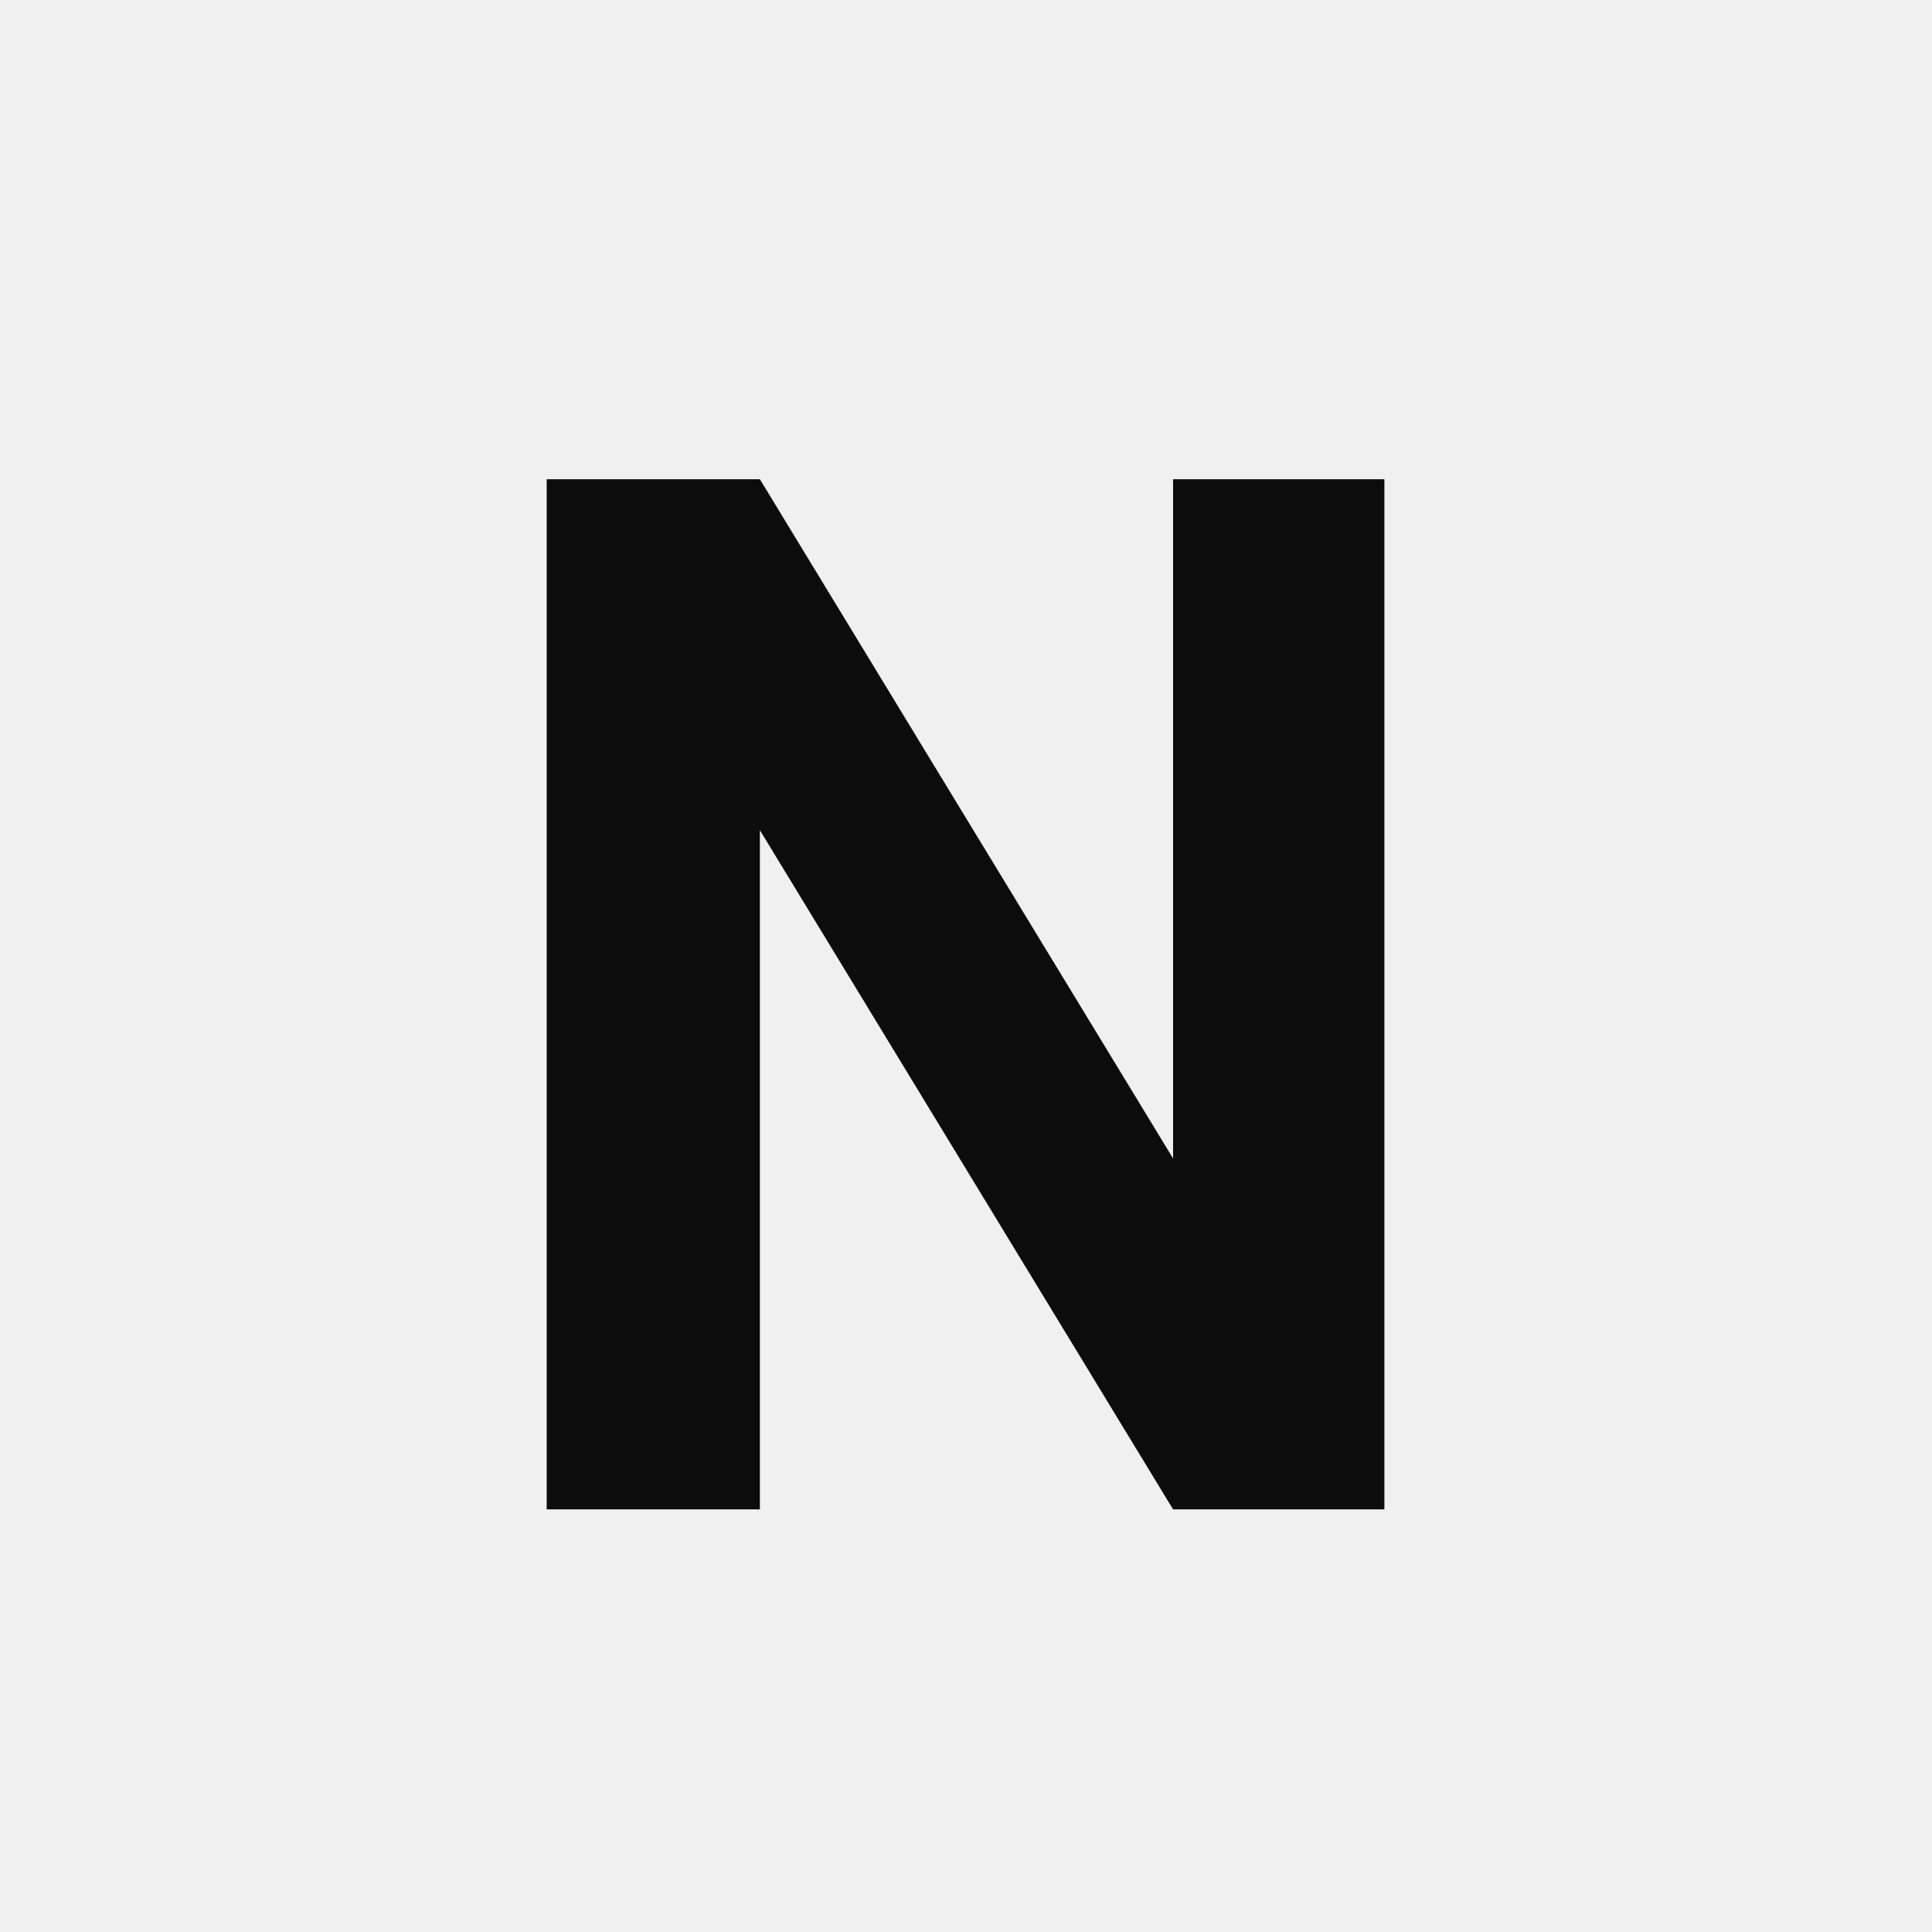
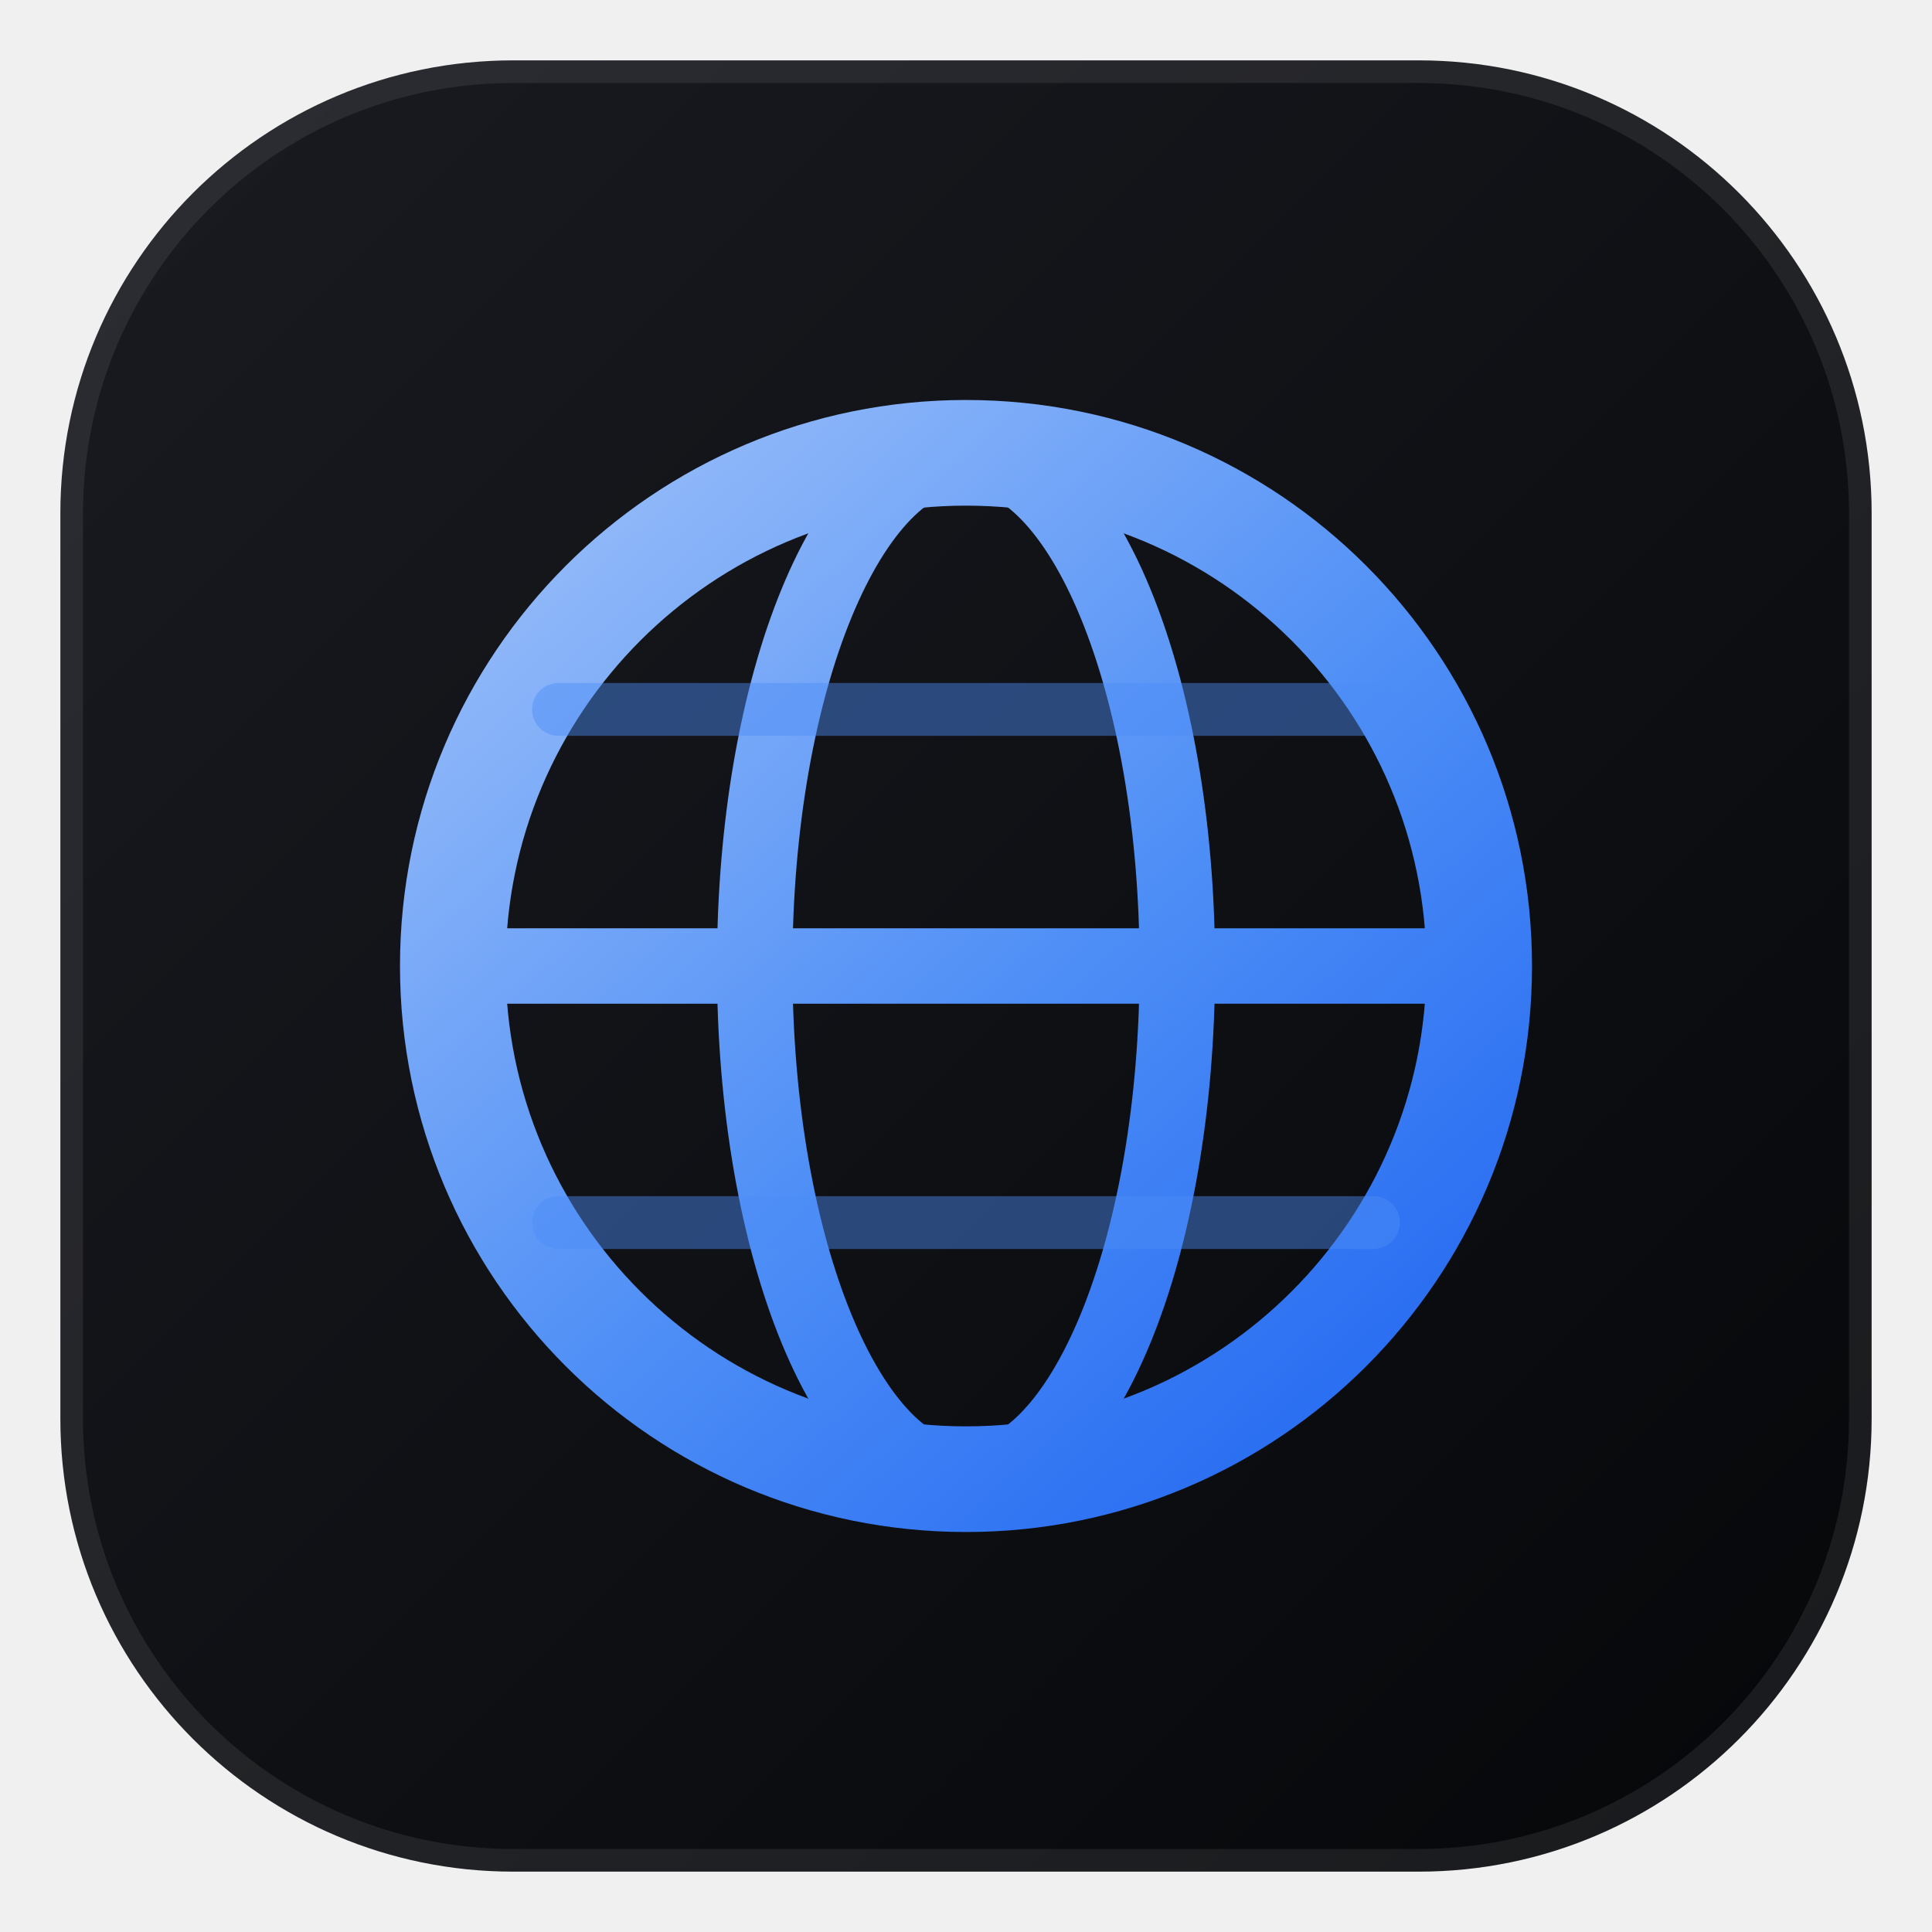
- <svg xmlns="http://www.w3.org/2000/svg" viewBox="0 0 16 16" fill="none">
-   <text x="8" y="12.5" text-anchor="middle" fill="#0c0c0c" font-family="Segoe UI, Roboto, Arial, sans-serif" font-size="12" font-weight="700">N</text>
+ <svg xmlns="http://www.w3.org/2000/svg" viewBox="0 0 128 128" fill="none">
+   <defs>
+     <linearGradient id="atlasBg" x1="0" y1="0" x2="128" y2="128" gradientUnits="userSpaceOnUse">
+       <stop stop-color="#1a1c22" />
+       <stop offset="1" stop-color="#050608" />
+     </linearGradient>
+     <linearGradient id="atlasBlue" x1="28" y1="24" x2="100" y2="104" gradientUnits="userSpaceOnUse">
+       <stop stop-color="#a8c7fa" />
+       <stop offset="0.55" stop-color="#4c8df6" />
+       <stop offset="1" stop-color="#1a5ff0" />
+     </linearGradient>
+   </defs>
+   <rect x="4" y="4" width="120" height="120" rx="30" fill="url(#atlasBg)" />
+   <rect x="4.75" y="4.75" width="118.5" height="118.5" rx="29.25" stroke="#ffffff" stroke-opacity="0.08" stroke-width="1.5" />
+   <circle cx="64" cy="64" r="34" stroke="url(#atlasBlue)" stroke-width="7" />
+   <ellipse cx="64" cy="64" rx="14" ry="34" stroke="url(#atlasBlue)" stroke-width="5" />
+   <path d="M31 64h66" stroke="url(#atlasBlue)" stroke-width="5" stroke-linecap="round" />
+   <path d="M37 47h54M37 81h54" stroke="#4c8df6" stroke-opacity="0.45" stroke-width="3.5" stroke-linecap="round" />
</svg>
